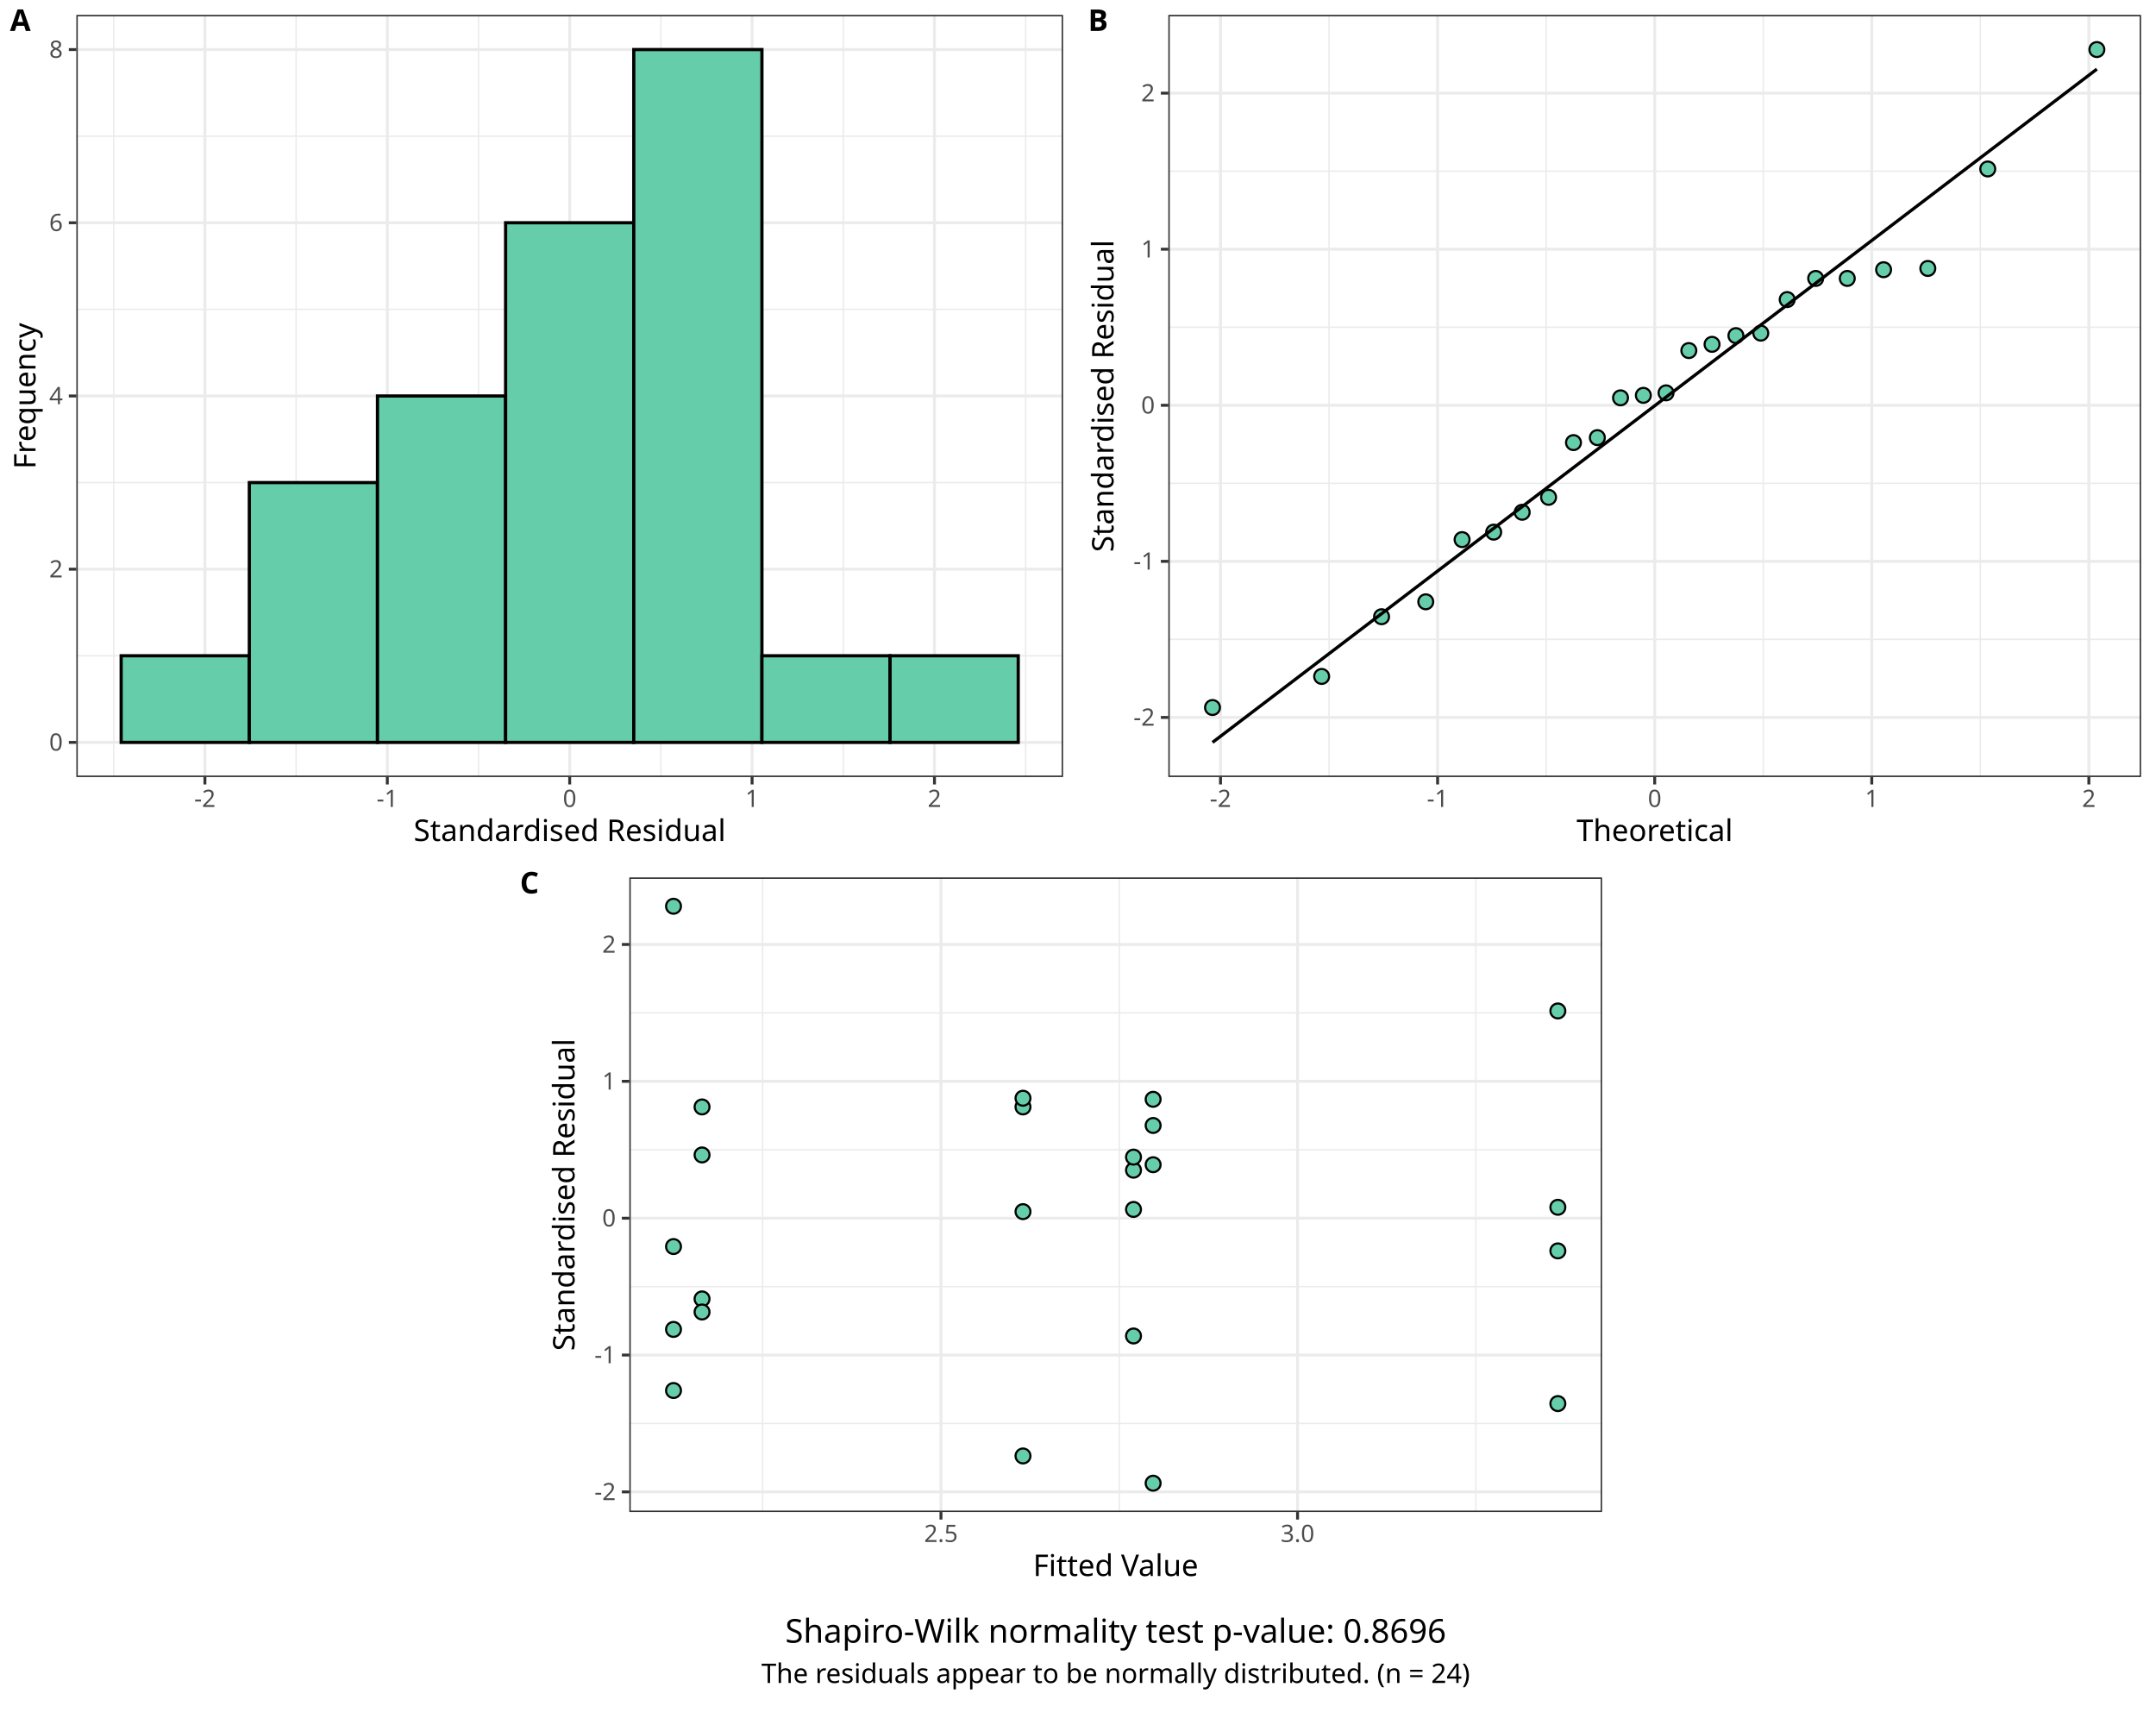
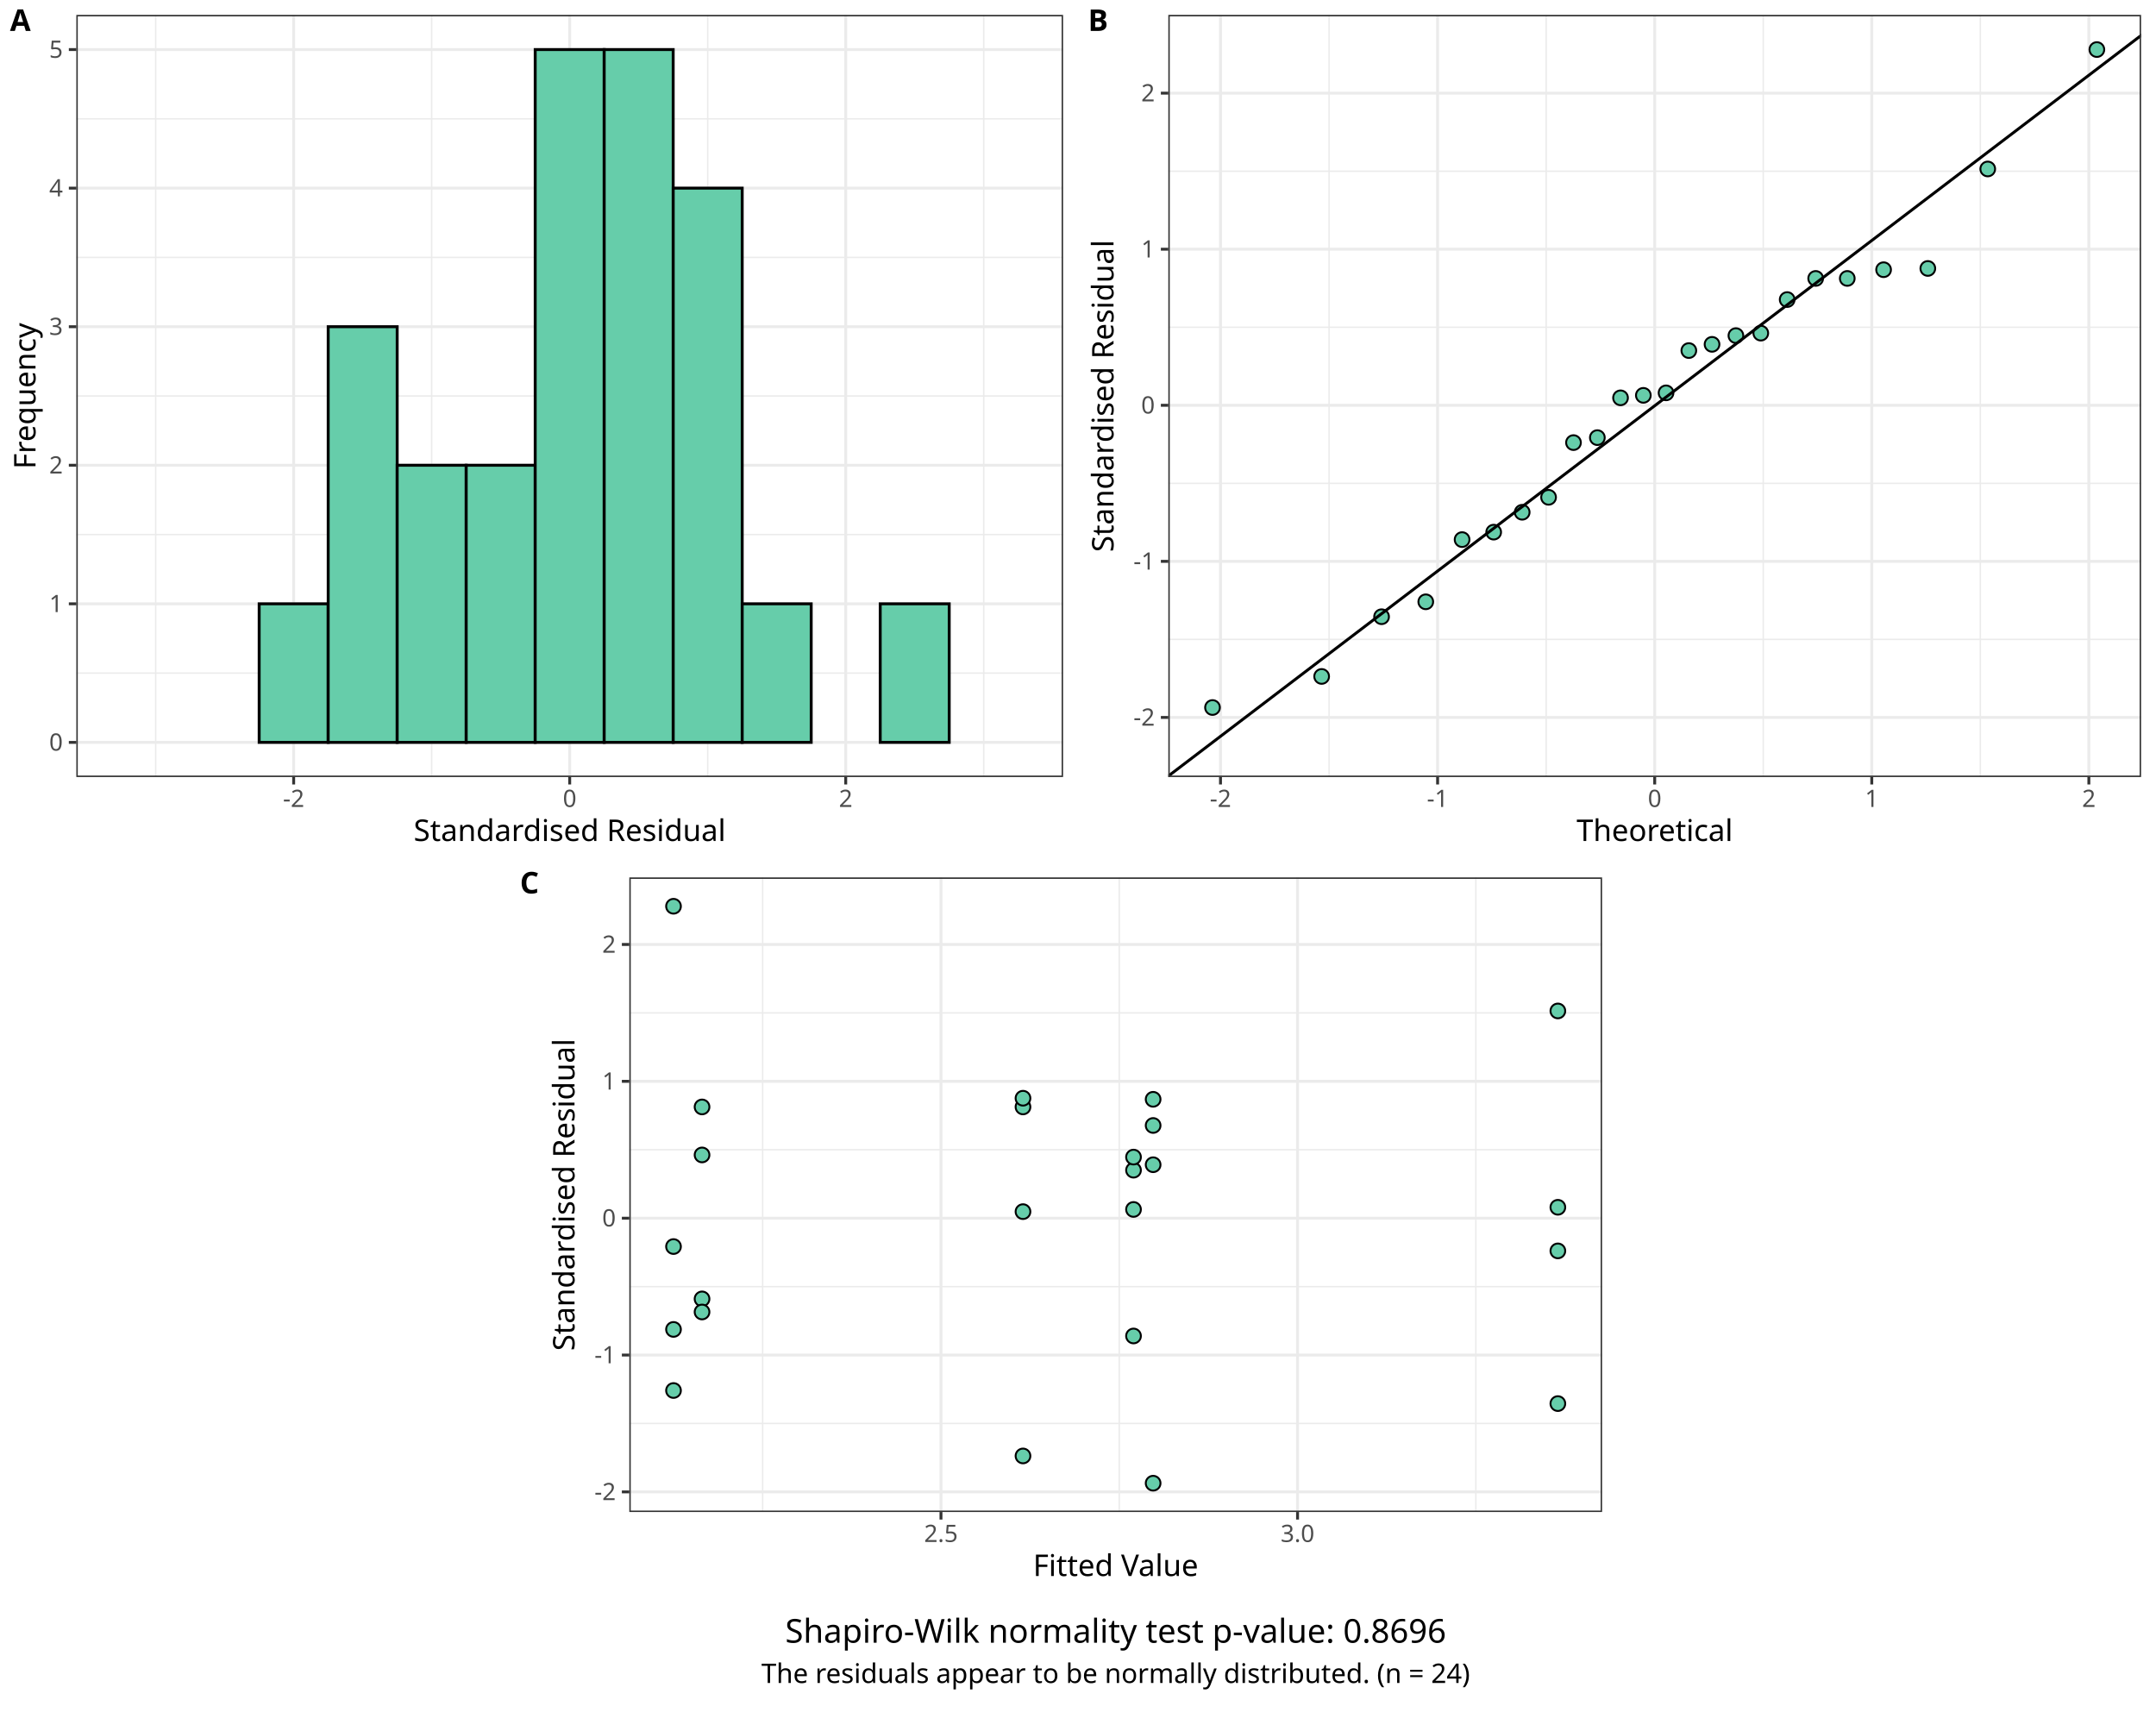
<svg xmlns="http://www.w3.org/2000/svg" class="svglite" data-engine-version="2.0" width="720.00pt" height="576.00pt" viewBox="0 0 720.00 576.00">
  <defs>
    <style type="text/css">
    .svglite line, .svglite polyline, .svglite polygon, .svglite path, .svglite rect, .svglite circle {
      fill: none;
      stroke: #000000;
      stroke-linecap: round;
      stroke-linejoin: round;
      stroke-miterlimit: 10.00;
    }
  </style>
  </defs>
  <rect width="100%" height="100%" style="stroke: none; fill: #FFFFFF;" />
  <defs>
    <clipPath id="cpMC4wMHw3MjAuMDB8MC4wMHw1NzYuMDA=">
      <rect x="0.00" y="0.00" width="720.00" height="576.00" />
    </clipPath>
  </defs>
  <g clip-path="url(#cpMC4wMHw3MjAuMDB8MC4wMHw1NzYuMDA=)">
</g>
  <defs>
    <clipPath id="cpMC4wMHw3MjAuMDB8MC4wMHwyODguMDA=">
      <rect x="0.00" y="0.00" width="720.00" height="288.00" />
    </clipPath>
  </defs>
  <g clip-path="url(#cpMC4wMHw3MjAuMDB8MC4wMHwyODguMDA=)">
</g>
  <g clip-path="url(#cpMC4wMHw3MjAuMDB8MC4wMHw1NzYuMDA=)">
</g>
  <defs>
    <clipPath id="cpMC4wMHwzNjAuMDB8MC4wMHwyODguMDA=">
      <rect x="0.00" y="0.00" width="360.00" height="288.00" />
    </clipPath>
  </defs>
  <g clip-path="url(#cpMC4wMHwzNjAuMDB8MC4wMHwyODguMDA=)">
    <rect x="-0" y="0.00" width="360.00" height="288.00" style="stroke-width: 0.97; stroke: #FFFFFF; fill: #FFFFFF;" />
  </g>
  <g clip-path="url(#cpMC4wMHw3MjAuMDB8MC4wMHw1NzYuMDA=)">
</g>
  <defs>
    <clipPath id="cpMjUuNDl8MzU1LjAyfDQuOTh8MjU5LjQ2">
      <rect x="25.49" y="4.98" width="329.53" height="254.48" />
    </clipPath>
  </defs>
  <g clip-path="url(#cpMjUuNDl8MzU1LjAyfDQuOTh8MjU5LjQ2)">
    <rect x="25.49" y="4.98" width="329.53" height="254.48" style="stroke-width: 0.97; stroke: none; fill: #FFFFFF;" />
-     <polyline points="25.49,218.97 355.02,218.97 " style="stroke-width: 0.48; stroke: #EBEBEB; stroke-linecap: butt;" />
-     <polyline points="25.49,161.14 355.02,161.14 " style="stroke-width: 0.48; stroke: #EBEBEB; stroke-linecap: butt;" />
-     <polyline points="25.49,103.30 355.02,103.30 " style="stroke-width: 0.48; stroke: #EBEBEB; stroke-linecap: butt;" />
-     <polyline points="25.49,45.47 355.02,45.47 " style="stroke-width: 0.48; stroke: #EBEBEB; stroke-linecap: butt;" />
-     <polyline points="37.98,259.46 37.98,4.98 " style="stroke-width: 0.48; stroke: #EBEBEB; stroke-linecap: butt;" />
-     <polyline points="98.89,259.46 98.89,4.98 " style="stroke-width: 0.48; stroke: #EBEBEB; stroke-linecap: butt;" />
-     <polyline points="159.80,259.46 159.80,4.98 " style="stroke-width: 0.48; stroke: #EBEBEB; stroke-linecap: butt;" />
-     <polyline points="220.71,259.46 220.71,4.98 " style="stroke-width: 0.48; stroke: #EBEBEB; stroke-linecap: butt;" />
-     <polyline points="281.62,259.46 281.62,4.98 " style="stroke-width: 0.48; stroke: #EBEBEB; stroke-linecap: butt;" />
-     <polyline points="342.53,259.46 342.53,4.98 " style="stroke-width: 0.48; stroke: #EBEBEB; stroke-linecap: butt;" />
+     <polyline points="25.49,224.76 355.02,224.76 " style="stroke-width: 0.48; stroke: #EBEBEB; stroke-linecap: butt;" />
+     <polyline points="25.49,178.49 355.02,178.49 " style="stroke-width: 0.48; stroke: #EBEBEB; stroke-linecap: butt;" />
+     <polyline points="25.49,132.22 355.02,132.22 " style="stroke-width: 0.48; stroke: #EBEBEB; stroke-linecap: butt;" />
+     <polyline points="25.49,85.95 355.02,85.95 " style="stroke-width: 0.48; stroke: #EBEBEB; stroke-linecap: butt;" />
+     <polyline points="25.49,39.68 355.02,39.68 " style="stroke-width: 0.48; stroke: #EBEBEB; stroke-linecap: butt;" />
+     <polyline points="51.99,259.46 51.99,4.98 " style="stroke-width: 0.48; stroke: #EBEBEB; stroke-linecap: butt;" />
+     <polyline points="144.16,259.46 144.16,4.98 " style="stroke-width: 0.48; stroke: #EBEBEB; stroke-linecap: butt;" />
+     <polyline points="236.34,259.46 236.34,4.98 " style="stroke-width: 0.48; stroke: #EBEBEB; stroke-linecap: butt;" />
+     <polyline points="328.52,259.46 328.52,4.98 " style="stroke-width: 0.48; stroke: #EBEBEB; stroke-linecap: butt;" />
    <polyline points="25.49,247.89 355.02,247.89 " style="stroke-width: 0.97; stroke: #EBEBEB; stroke-linecap: butt;" />
-     <polyline points="25.49,190.06 355.02,190.06 " style="stroke-width: 0.97; stroke: #EBEBEB; stroke-linecap: butt;" />
-     <polyline points="25.49,132.22 355.02,132.22 " style="stroke-width: 0.97; stroke: #EBEBEB; stroke-linecap: butt;" />
-     <polyline points="25.49,74.38 355.02,74.38 " style="stroke-width: 0.97; stroke: #EBEBEB; stroke-linecap: butt;" />
+     <polyline points="25.49,201.62 355.02,201.62 " style="stroke-width: 0.97; stroke: #EBEBEB; stroke-linecap: butt;" />
+     <polyline points="25.49,155.35 355.02,155.35 " style="stroke-width: 0.97; stroke: #EBEBEB; stroke-linecap: butt;" />
+     <polyline points="25.49,109.09 355.02,109.09 " style="stroke-width: 0.97; stroke: #EBEBEB; stroke-linecap: butt;" />
+     <polyline points="25.49,62.82 355.02,62.82 " style="stroke-width: 0.97; stroke: #EBEBEB; stroke-linecap: butt;" />
    <polyline points="25.49,16.55 355.02,16.55 " style="stroke-width: 0.97; stroke: #EBEBEB; stroke-linecap: butt;" />
-     <polyline points="68.43,259.46 68.43,4.98 " style="stroke-width: 0.97; stroke: #EBEBEB; stroke-linecap: butt;" />
-     <polyline points="129.34,259.46 129.34,4.98 " style="stroke-width: 0.97; stroke: #EBEBEB; stroke-linecap: butt;" />
+     <polyline points="98.07,259.46 98.07,4.98 " style="stroke-width: 0.97; stroke: #EBEBEB; stroke-linecap: butt;" />
    <polyline points="190.25,259.46 190.25,4.98 " style="stroke-width: 0.97; stroke: #EBEBEB; stroke-linecap: butt;" />
-     <polyline points="251.16,259.46 251.16,4.98 " style="stroke-width: 0.97; stroke: #EBEBEB; stroke-linecap: butt;" />
-     <polyline points="312.07,259.46 312.07,4.98 " style="stroke-width: 0.97; stroke: #EBEBEB; stroke-linecap: butt;" />
-     <rect x="40.46" y="218.97" width="42.80" height="28.92" style="stroke-width: 1.07; stroke-linecap: butt; stroke-linejoin: miter; fill: #66CDAA;" />
-     <rect x="83.26" y="161.14" width="42.80" height="86.75" style="stroke-width: 1.07; stroke-linecap: butt; stroke-linejoin: miter; fill: #66CDAA;" />
-     <rect x="126.06" y="132.22" width="42.80" height="115.67" style="stroke-width: 1.07; stroke-linecap: butt; stroke-linejoin: miter; fill: #66CDAA;" />
-     <rect x="168.85" y="74.38" width="42.80" height="173.51" style="stroke-width: 1.07; stroke-linecap: butt; stroke-linejoin: miter; fill: #66CDAA;" />
-     <rect x="211.65" y="16.55" width="42.80" height="231.34" style="stroke-width: 1.07; stroke-linecap: butt; stroke-linejoin: miter; fill: #66CDAA;" />
-     <rect x="254.45" y="218.97" width="42.80" height="28.92" style="stroke-width: 1.07; stroke-linecap: butt; stroke-linejoin: miter; fill: #66CDAA;" />
-     <rect x="297.24" y="218.97" width="42.80" height="28.92" style="stroke-width: 1.07; stroke-linecap: butt; stroke-linejoin: miter; fill: #66CDAA;" />
+     <polyline points="282.43,259.46 282.43,4.98 " style="stroke-width: 0.97; stroke: #EBEBEB; stroke-linecap: butt;" />
+     <rect x="40.46" y="247.89" width="23.04" height="0.00" style="stroke-width: 0.97; stroke-linecap: butt; stroke-linejoin: miter; fill: #66CDAA;" />
+     <rect x="63.51" y="247.89" width="23.04" height="0.00" style="stroke-width: 0.97; stroke-linecap: butt; stroke-linejoin: miter; fill: #66CDAA;" />
+     <rect x="86.55" y="201.62" width="23.04" height="46.27" style="stroke-width: 0.97; stroke-linecap: butt; stroke-linejoin: miter; fill: #66CDAA;" />
+     <rect x="109.60" y="109.09" width="23.04" height="138.81" style="stroke-width: 0.97; stroke-linecap: butt; stroke-linejoin: miter; fill: #66CDAA;" />
+     <rect x="132.64" y="155.35" width="23.04" height="92.54" style="stroke-width: 0.97; stroke-linecap: butt; stroke-linejoin: miter; fill: #66CDAA;" />
+     <rect x="155.69" y="155.35" width="23.04" height="92.54" style="stroke-width: 0.97; stroke-linecap: butt; stroke-linejoin: miter; fill: #66CDAA;" />
+     <rect x="178.73" y="16.55" width="23.04" height="231.34" style="stroke-width: 0.97; stroke-linecap: butt; stroke-linejoin: miter; fill: #66CDAA;" />
+     <rect x="201.77" y="16.55" width="23.04" height="231.34" style="stroke-width: 0.97; stroke-linecap: butt; stroke-linejoin: miter; fill: #66CDAA;" />
+     <rect x="224.82" y="62.82" width="23.04" height="185.07" style="stroke-width: 0.97; stroke-linecap: butt; stroke-linejoin: miter; fill: #66CDAA;" />
+     <rect x="247.86" y="201.62" width="23.04" height="46.27" style="stroke-width: 0.97; stroke-linecap: butt; stroke-linejoin: miter; fill: #66CDAA;" />
+     <rect x="270.91" y="247.89" width="23.04" height="0.00" style="stroke-width: 0.97; stroke-linecap: butt; stroke-linejoin: miter; fill: #66CDAA;" />
+     <rect x="293.95" y="201.62" width="23.04" height="46.27" style="stroke-width: 0.97; stroke-linecap: butt; stroke-linejoin: miter; fill: #66CDAA;" />
+     <rect x="317.00" y="247.89" width="23.04" height="0.00" style="stroke-width: 0.97; stroke-linecap: butt; stroke-linejoin: miter; fill: #66CDAA;" />
    <rect x="25.49" y="4.98" width="329.53" height="254.48" style="stroke-width: 0.97; stroke: #333333;" />
  </g>
  <g clip-path="url(#cpMC4wMHw3MjAuMDB8MC4wMHw1NzYuMDA=)">
    <text x="21.00" y="250.64" text-anchor="end" style="font-size: 8.00px; fill: #4D4D4D; font-family: sans;" textLength="4.45px" lengthAdjust="spacingAndGlyphs">0</text>
-     <text x="21.00" y="192.81" text-anchor="end" style="font-size: 8.00px; fill: #4D4D4D; font-family: sans;" textLength="4.45px" lengthAdjust="spacingAndGlyphs">2</text>
-     <text x="21.00" y="134.97" text-anchor="end" style="font-size: 8.00px; fill: #4D4D4D; font-family: sans;" textLength="4.45px" lengthAdjust="spacingAndGlyphs">4</text>
-     <text x="21.00" y="77.14" text-anchor="end" style="font-size: 8.00px; fill: #4D4D4D; font-family: sans;" textLength="4.45px" lengthAdjust="spacingAndGlyphs">6</text>
-     <text x="21.00" y="19.30" text-anchor="end" style="font-size: 8.00px; fill: #4D4D4D; font-family: sans;" textLength="4.45px" lengthAdjust="spacingAndGlyphs">8</text>
+     <text x="21.00" y="204.38" text-anchor="end" style="font-size: 8.00px; fill: #4D4D4D; font-family: sans;" textLength="4.45px" lengthAdjust="spacingAndGlyphs">1</text>
+     <text x="21.00" y="158.11" text-anchor="end" style="font-size: 8.00px; fill: #4D4D4D; font-family: sans;" textLength="4.45px" lengthAdjust="spacingAndGlyphs">2</text>
+     <text x="21.00" y="111.84" text-anchor="end" style="font-size: 8.00px; fill: #4D4D4D; font-family: sans;" textLength="4.45px" lengthAdjust="spacingAndGlyphs">3</text>
+     <text x="21.00" y="65.57" text-anchor="end" style="font-size: 8.00px; fill: #4D4D4D; font-family: sans;" textLength="4.45px" lengthAdjust="spacingAndGlyphs">4</text>
+     <text x="21.00" y="19.30" text-anchor="end" style="font-size: 8.00px; fill: #4D4D4D; font-family: sans;" textLength="4.45px" lengthAdjust="spacingAndGlyphs">5</text>
    <polyline points="22.99,247.89 25.49,247.89 " style="stroke-width: 0.97; stroke: #333333; stroke-linecap: butt;" />
-     <polyline points="22.99,190.06 25.49,190.06 " style="stroke-width: 0.97; stroke: #333333; stroke-linecap: butt;" />
-     <polyline points="22.99,132.22 25.49,132.22 " style="stroke-width: 0.97; stroke: #333333; stroke-linecap: butt;" />
-     <polyline points="22.99,74.38 25.49,74.38 " style="stroke-width: 0.97; stroke: #333333; stroke-linecap: butt;" />
+     <polyline points="22.99,201.62 25.49,201.62 " style="stroke-width: 0.97; stroke: #333333; stroke-linecap: butt;" />
+     <polyline points="22.99,155.35 25.49,155.35 " style="stroke-width: 0.97; stroke: #333333; stroke-linecap: butt;" />
+     <polyline points="22.99,109.09 25.49,109.09 " style="stroke-width: 0.97; stroke: #333333; stroke-linecap: butt;" />
+     <polyline points="22.99,62.82 25.49,62.82 " style="stroke-width: 0.97; stroke: #333333; stroke-linecap: butt;" />
    <polyline points="22.99,16.55 25.49,16.55 " style="stroke-width: 0.97; stroke: #333333; stroke-linecap: butt;" />
-     <polyline points="68.43,261.95 68.43,259.46 " style="stroke-width: 0.97; stroke: #333333; stroke-linecap: butt;" />
-     <polyline points="129.34,261.95 129.34,259.46 " style="stroke-width: 0.97; stroke: #333333; stroke-linecap: butt;" />
+     <polyline points="98.07,261.95 98.07,259.46 " style="stroke-width: 0.97; stroke: #333333; stroke-linecap: butt;" />
    <polyline points="190.25,261.95 190.25,259.46 " style="stroke-width: 0.97; stroke: #333333; stroke-linecap: butt;" />
-     <polyline points="251.16,261.95 251.16,259.46 " style="stroke-width: 0.97; stroke: #333333; stroke-linecap: butt;" />
-     <polyline points="312.07,261.95 312.07,259.46 " style="stroke-width: 0.97; stroke: #333333; stroke-linecap: butt;" />
-     <text x="68.43" y="269.45" text-anchor="middle" style="font-size: 8.00px; fill: #4D4D4D; font-family: sans;" textLength="7.11px" lengthAdjust="spacingAndGlyphs">-2</text>
-     <text x="129.34" y="269.45" text-anchor="middle" style="font-size: 8.00px; fill: #4D4D4D; font-family: sans;" textLength="7.11px" lengthAdjust="spacingAndGlyphs">-1</text>
+     <polyline points="282.43,261.95 282.43,259.46 " style="stroke-width: 0.97; stroke: #333333; stroke-linecap: butt;" />
+     <text x="98.07" y="269.45" text-anchor="middle" style="font-size: 8.00px; fill: #4D4D4D; font-family: sans;" textLength="7.11px" lengthAdjust="spacingAndGlyphs">-2</text>
    <text x="190.25" y="269.45" text-anchor="middle" style="font-size: 8.00px; fill: #4D4D4D; font-family: sans;" textLength="4.45px" lengthAdjust="spacingAndGlyphs">0</text>
-     <text x="251.16" y="269.45" text-anchor="middle" style="font-size: 8.00px; fill: #4D4D4D; font-family: sans;" textLength="4.45px" lengthAdjust="spacingAndGlyphs">1</text>
-     <text x="312.07" y="269.45" text-anchor="middle" style="font-size: 8.00px; fill: #4D4D4D; font-family: sans;" textLength="4.45px" lengthAdjust="spacingAndGlyphs">2</text>
+     <text x="282.43" y="269.45" text-anchor="middle" style="font-size: 8.00px; fill: #4D4D4D; font-family: sans;" textLength="4.45px" lengthAdjust="spacingAndGlyphs">2</text>
    <text x="190.25" y="280.82" text-anchor="middle" style="font-size: 10.00px; font-family: sans;" textLength="100.63px" lengthAdjust="spacingAndGlyphs">Standardised Residual</text>
    <text transform="translate(11.86,132.22) rotate(-90)" text-anchor="middle" style="font-size: 10.00px; font-family: sans;" textLength="47.26px" lengthAdjust="spacingAndGlyphs">Frequency</text>
    <text x="3.34" y="10.32" style="font-size: 10.00px; font-weight: bold; font-family: sans;" textLength="6.67px" lengthAdjust="spacingAndGlyphs">A</text>
  </g>
  <defs>
    <clipPath id="cpMzYwLjAwfDcyMC4wMHwwLjAwfDI4OC4wMA==">
      <rect x="360.00" y="0.00" width="360.00" height="288.00" />
    </clipPath>
  </defs>
  <g clip-path="url(#cpMzYwLjAwfDcyMC4wMHwwLjAwfDI4OC4wMA==)">
    <rect x="360.00" y="0.00" width="360.00" height="288.00" style="stroke-width: 0.97; stroke: #FFFFFF; fill: #FFFFFF;" />
  </g>
  <g clip-path="url(#cpMC4wMHw3MjAuMDB8MC4wMHw1NzYuMDA=)">
</g>
  <defs>
    <clipPath id="cpMzkwLjE2fDcxNS4wMnw0Ljk4fDI1OS40Ng==">
      <rect x="390.16" y="4.98" width="324.86" height="254.48" />
    </clipPath>
  </defs>
  <g clip-path="url(#cpMzkwLjE2fDcxNS4wMnw0Ljk4fDI1OS40Ng==)">
    <rect x="390.16" y="4.98" width="324.86" height="254.48" style="stroke-width: 0.97; stroke: none; fill: #FFFFFF;" />
    <polyline points="390.16,213.50 715.02,213.50 " style="stroke-width: 0.48; stroke: #EBEBEB; stroke-linecap: butt;" />
    <polyline points="390.16,161.39 715.02,161.39 " style="stroke-width: 0.48; stroke: #EBEBEB; stroke-linecap: butt;" />
    <polyline points="390.16,109.27 715.02,109.27 " style="stroke-width: 0.48; stroke: #EBEBEB; stroke-linecap: butt;" />
    <polyline points="390.16,57.16 715.02,57.16 " style="stroke-width: 0.48; stroke: #EBEBEB; stroke-linecap: butt;" />
    <polyline points="390.16,5.04 715.02,5.04 " style="stroke-width: 0.48; stroke: #EBEBEB; stroke-linecap: butt;" />
    <polyline points="443.84,259.46 443.84,4.98 " style="stroke-width: 0.48; stroke: #EBEBEB; stroke-linecap: butt;" />
    <polyline points="516.34,259.46 516.34,4.98 " style="stroke-width: 0.48; stroke: #EBEBEB; stroke-linecap: butt;" />
    <polyline points="588.84,259.46 588.84,4.98 " style="stroke-width: 0.48; stroke: #EBEBEB; stroke-linecap: butt;" />
    <polyline points="661.33,259.46 661.33,4.98 " style="stroke-width: 0.48; stroke: #EBEBEB; stroke-linecap: butt;" />
    <polyline points="390.16,239.56 715.02,239.56 " style="stroke-width: 0.97; stroke: #EBEBEB; stroke-linecap: butt;" />
    <polyline points="390.16,187.44 715.02,187.44 " style="stroke-width: 0.97; stroke: #EBEBEB; stroke-linecap: butt;" />
    <polyline points="390.16,135.33 715.02,135.33 " style="stroke-width: 0.97; stroke: #EBEBEB; stroke-linecap: butt;" />
    <polyline points="390.16,83.21 715.02,83.21 " style="stroke-width: 0.97; stroke: #EBEBEB; stroke-linecap: butt;" />
    <polyline points="390.16,31.10 715.02,31.10 " style="stroke-width: 0.97; stroke: #EBEBEB; stroke-linecap: butt;" />
    <polyline points="407.59,259.46 407.59,4.98 " style="stroke-width: 0.97; stroke: #EBEBEB; stroke-linecap: butt;" />
    <polyline points="480.09,259.46 480.09,4.98 " style="stroke-width: 0.97; stroke: #EBEBEB; stroke-linecap: butt;" />
    <polyline points="552.59,259.46 552.59,4.98 " style="stroke-width: 0.97; stroke: #EBEBEB; stroke-linecap: butt;" />
    <polyline points="625.08,259.46 625.08,4.98 " style="stroke-width: 0.97; stroke: #EBEBEB; stroke-linecap: butt;" />
    <polyline points="697.58,259.46 697.58,4.98 " style="stroke-width: 0.97; stroke: #EBEBEB; stroke-linecap: butt;" />
-     <circle cx="404.92" cy="236.25" r="2.49" style="stroke-width: 0.71; fill: #66CDAA;" />
-     <circle cx="441.37" cy="225.87" r="2.49" style="stroke-width: 0.71; fill: #66CDAA;" />
-     <circle cx="461.38" cy="205.93" r="2.49" style="stroke-width: 0.71; fill: #66CDAA;" />
-     <circle cx="476.14" cy="200.95" r="2.49" style="stroke-width: 0.71; fill: #66CDAA;" />
-     <circle cx="488.27" cy="180.18" r="2.49" style="stroke-width: 0.71; fill: #66CDAA;" />
-     <circle cx="498.82" cy="177.69" r="2.49" style="stroke-width: 0.71; fill: #66CDAA;" />
-     <circle cx="508.34" cy="171.05" r="2.49" style="stroke-width: 0.71; fill: #66CDAA;" />
-     <circle cx="517.15" cy="166.06" r="2.49" style="stroke-width: 0.71; fill: #66CDAA;" />
-     <circle cx="525.47" cy="147.79" r="2.49" style="stroke-width: 0.71; fill: #66CDAA;" />
-     <circle cx="533.44" cy="146.13" r="2.49" style="stroke-width: 0.71; fill: #66CDAA;" />
-     <circle cx="541.18" cy="132.84" r="2.49" style="stroke-width: 0.71; fill: #66CDAA;" />
-     <circle cx="548.80" cy="132.01" r="2.49" style="stroke-width: 0.71; fill: #66CDAA;" />
-     <circle cx="556.38" cy="131.18" r="2.49" style="stroke-width: 0.71; fill: #66CDAA;" />
-     <circle cx="563.99" cy="117.06" r="2.49" style="stroke-width: 0.71; fill: #66CDAA;" />
-     <circle cx="571.74" cy="114.98" r="2.49" style="stroke-width: 0.71; fill: #66CDAA;" />
-     <circle cx="579.71" cy="112.07" r="2.49" style="stroke-width: 0.71; fill: #66CDAA;" />
-     <circle cx="588.02" cy="111.24" r="2.49" style="stroke-width: 0.71; fill: #66CDAA;" />
-     <circle cx="596.83" cy="100.03" r="2.49" style="stroke-width: 0.71; fill: #66CDAA;" />
-     <circle cx="606.35" cy="92.97" r="2.49" style="stroke-width: 0.71; fill: #66CDAA;" />
-     <circle cx="616.90" cy="92.97" r="2.49" style="stroke-width: 0.71; fill: #66CDAA;" />
-     <circle cx="629.03" cy="90.06" r="2.49" style="stroke-width: 0.71; fill: #66CDAA;" />
-     <circle cx="643.80" cy="89.64" r="2.49" style="stroke-width: 0.71; fill: #66CDAA;" />
-     <circle cx="663.81" cy="56.42" r="2.49" style="stroke-width: 0.71; fill: #66CDAA;" />
-     <circle cx="700.25" cy="16.55" r="2.49" style="stroke-width: 0.71; fill: #66CDAA;" />
-     <polyline points="404.92,247.89 700.25,23.08 " style="stroke-width: 1.07; stroke-linecap: butt;" />
+     <circle cx="404.92" cy="236.25" r="2.46" style="stroke-width: 0.64; fill: #66CDAA;" />
+     <circle cx="441.37" cy="225.87" r="2.46" style="stroke-width: 0.64; fill: #66CDAA;" />
+     <circle cx="461.38" cy="205.93" r="2.46" style="stroke-width: 0.64; fill: #66CDAA;" />
+     <circle cx="476.14" cy="200.95" r="2.46" style="stroke-width: 0.64; fill: #66CDAA;" />
+     <circle cx="488.27" cy="180.18" r="2.46" style="stroke-width: 0.64; fill: #66CDAA;" />
+     <circle cx="498.82" cy="177.69" r="2.46" style="stroke-width: 0.64; fill: #66CDAA;" />
+     <circle cx="508.34" cy="171.05" r="2.46" style="stroke-width: 0.64; fill: #66CDAA;" />
+     <circle cx="517.15" cy="166.06" r="2.46" style="stroke-width: 0.64; fill: #66CDAA;" />
+     <circle cx="525.47" cy="147.79" r="2.46" style="stroke-width: 0.64; fill: #66CDAA;" />
+     <circle cx="533.44" cy="146.13" r="2.46" style="stroke-width: 0.64; fill: #66CDAA;" />
+     <circle cx="541.18" cy="132.84" r="2.46" style="stroke-width: 0.64; fill: #66CDAA;" />
+     <circle cx="548.80" cy="132.01" r="2.46" style="stroke-width: 0.64; fill: #66CDAA;" />
+     <circle cx="556.38" cy="131.18" r="2.46" style="stroke-width: 0.64; fill: #66CDAA;" />
+     <circle cx="563.99" cy="117.06" r="2.46" style="stroke-width: 0.64; fill: #66CDAA;" />
+     <circle cx="571.74" cy="114.98" r="2.46" style="stroke-width: 0.64; fill: #66CDAA;" />
+     <circle cx="579.71" cy="112.07" r="2.46" style="stroke-width: 0.64; fill: #66CDAA;" />
+     <circle cx="588.02" cy="111.24" r="2.46" style="stroke-width: 0.64; fill: #66CDAA;" />
+     <circle cx="596.83" cy="100.03" r="2.46" style="stroke-width: 0.64; fill: #66CDAA;" />
+     <circle cx="606.35" cy="92.97" r="2.46" style="stroke-width: 0.64; fill: #66CDAA;" />
+     <circle cx="616.90" cy="92.97" r="2.46" style="stroke-width: 0.64; fill: #66CDAA;" />
+     <circle cx="629.03" cy="90.06" r="2.46" style="stroke-width: 0.64; fill: #66CDAA;" />
+     <circle cx="643.80" cy="89.64" r="2.46" style="stroke-width: 0.64; fill: #66CDAA;" />
+     <circle cx="663.81" cy="56.42" r="2.46" style="stroke-width: 0.64; fill: #66CDAA;" />
+     <circle cx="700.25" cy="16.55" r="2.46" style="stroke-width: 0.64; fill: #66CDAA;" />
+     <line x1="65.30" y1="506.43" x2="1039.88" y2="-235.46" style="stroke-width: 0.97; stroke-linecap: butt;" />
    <rect x="390.16" y="4.98" width="324.86" height="254.48" style="stroke-width: 0.97; stroke: #333333;" />
  </g>
  <g clip-path="url(#cpMC4wMHw3MjAuMDB8MC4wMHw1NzYuMDA=)">
    <text x="385.67" y="242.31" text-anchor="end" style="font-size: 8.00px; fill: #4D4D4D; font-family: sans;" textLength="7.11px" lengthAdjust="spacingAndGlyphs">-2</text>
    <text x="385.67" y="190.20" text-anchor="end" style="font-size: 8.00px; fill: #4D4D4D; font-family: sans;" textLength="7.11px" lengthAdjust="spacingAndGlyphs">-1</text>
    <text x="385.67" y="138.08" text-anchor="end" style="font-size: 8.00px; fill: #4D4D4D; font-family: sans;" textLength="4.45px" lengthAdjust="spacingAndGlyphs">0</text>
    <text x="385.67" y="85.97" text-anchor="end" style="font-size: 8.00px; fill: #4D4D4D; font-family: sans;" textLength="4.45px" lengthAdjust="spacingAndGlyphs">1</text>
    <text x="385.67" y="33.85" text-anchor="end" style="font-size: 8.00px; fill: #4D4D4D; font-family: sans;" textLength="4.45px" lengthAdjust="spacingAndGlyphs">2</text>
    <polyline points="387.67,239.56 390.16,239.56 " style="stroke-width: 0.97; stroke: #333333; stroke-linecap: butt;" />
    <polyline points="387.67,187.44 390.16,187.44 " style="stroke-width: 0.97; stroke: #333333; stroke-linecap: butt;" />
    <polyline points="387.67,135.33 390.16,135.33 " style="stroke-width: 0.97; stroke: #333333; stroke-linecap: butt;" />
    <polyline points="387.67,83.21 390.16,83.21 " style="stroke-width: 0.97; stroke: #333333; stroke-linecap: butt;" />
    <polyline points="387.67,31.10 390.16,31.10 " style="stroke-width: 0.97; stroke: #333333; stroke-linecap: butt;" />
    <polyline points="407.59,261.95 407.59,259.46 " style="stroke-width: 0.97; stroke: #333333; stroke-linecap: butt;" />
    <polyline points="480.09,261.95 480.09,259.46 " style="stroke-width: 0.97; stroke: #333333; stroke-linecap: butt;" />
    <polyline points="552.59,261.95 552.59,259.46 " style="stroke-width: 0.97; stroke: #333333; stroke-linecap: butt;" />
    <polyline points="625.08,261.95 625.08,259.46 " style="stroke-width: 0.97; stroke: #333333; stroke-linecap: butt;" />
    <polyline points="697.58,261.95 697.58,259.46 " style="stroke-width: 0.97; stroke: #333333; stroke-linecap: butt;" />
    <text x="407.59" y="269.45" text-anchor="middle" style="font-size: 8.00px; fill: #4D4D4D; font-family: sans;" textLength="7.11px" lengthAdjust="spacingAndGlyphs">-2</text>
    <text x="480.09" y="269.45" text-anchor="middle" style="font-size: 8.00px; fill: #4D4D4D; font-family: sans;" textLength="7.11px" lengthAdjust="spacingAndGlyphs">-1</text>
    <text x="552.59" y="269.45" text-anchor="middle" style="font-size: 8.00px; fill: #4D4D4D; font-family: sans;" textLength="4.45px" lengthAdjust="spacingAndGlyphs">0</text>
    <text x="625.08" y="269.45" text-anchor="middle" style="font-size: 8.00px; fill: #4D4D4D; font-family: sans;" textLength="4.45px" lengthAdjust="spacingAndGlyphs">1</text>
    <text x="697.58" y="269.45" text-anchor="middle" style="font-size: 8.00px; fill: #4D4D4D; font-family: sans;" textLength="4.45px" lengthAdjust="spacingAndGlyphs">2</text>
    <text x="552.59" y="280.82" text-anchor="middle" style="font-size: 10.00px; font-family: sans;" textLength="49.47px" lengthAdjust="spacingAndGlyphs">Theoretical</text>
    <text transform="translate(371.86,132.22) rotate(-90)" text-anchor="middle" style="font-size: 10.00px; font-family: sans;" textLength="100.63px" lengthAdjust="spacingAndGlyphs">Standardised Residual</text>
    <text x="363.34" y="10.32" style="font-size: 10.00px; font-weight: bold; font-family: sans;" textLength="6.67px" lengthAdjust="spacingAndGlyphs">B</text>
  </g>
  <defs>
    <clipPath id="cpMC4wMHw3MjAuMDB8Mjg4LjAwfDU3Ni4wMA==">
      <rect x="0.00" y="288.00" width="720.00" height="288.00" />
    </clipPath>
  </defs>
  <g clip-path="url(#cpMC4wMHw3MjAuMDB8Mjg4LjAwfDU3Ni4wMA==)">
</g>
  <g clip-path="url(#cpMC4wMHw3MjAuMDB8MC4wMHw1NzYuMDA=)">
</g>
  <defs>
    <clipPath id="cpMTgwLjAwfDU0MC4wMHwyODguMDB8NTc2LjAw">
      <rect x="180.00" y="288.00" width="360.00" height="288.00" />
    </clipPath>
  </defs>
  <g clip-path="url(#cpMTgwLjAwfDU0MC4wMHwyODguMDB8NTc2LjAw)">
    <rect x="180.00" y="288.00" width="360.00" height="288.00" style="stroke-width: 0.97; stroke: #FFFFFF; fill: #FFFFFF;" />
  </g>
  <g clip-path="url(#cpMC4wMHw3MjAuMDB8MC4wMHw1NzYuMDA=)">
</g>
  <defs>
    <clipPath id="cpMjEwLjE2fDUzNS4wMnwyOTIuOTh8NTA0Ljg5">
      <rect x="210.16" y="292.98" width="324.86" height="211.91" />
    </clipPath>
  </defs>
  <g clip-path="url(#cpMjEwLjE2fDUzNS4wMnwyOTIuOTh8NTA0Ljg5)">
    <rect x="210.16" y="292.98" width="324.86" height="211.91" style="stroke-width: 0.97; stroke: none; fill: #FFFFFF;" />
    <polyline points="210.16,475.31 535.02,475.31 " style="stroke-width: 0.48; stroke: #EBEBEB; stroke-linecap: butt;" />
    <polyline points="210.16,429.62 535.02,429.62 " style="stroke-width: 0.48; stroke: #EBEBEB; stroke-linecap: butt;" />
    <polyline points="210.16,383.92 535.02,383.92 " style="stroke-width: 0.48; stroke: #EBEBEB; stroke-linecap: butt;" />
    <polyline points="210.16,338.22 535.02,338.22 " style="stroke-width: 0.48; stroke: #EBEBEB; stroke-linecap: butt;" />
    <polyline points="254.69,504.89 254.69,292.98 " style="stroke-width: 0.48; stroke: #EBEBEB; stroke-linecap: butt;" />
    <polyline points="373.78,504.89 373.78,292.98 " style="stroke-width: 0.48; stroke: #EBEBEB; stroke-linecap: butt;" />
    <polyline points="492.86,504.89 492.86,292.98 " style="stroke-width: 0.48; stroke: #EBEBEB; stroke-linecap: butt;" />
    <polyline points="210.16,498.16 535.02,498.16 " style="stroke-width: 0.97; stroke: #EBEBEB; stroke-linecap: butt;" />
    <polyline points="210.16,452.47 535.02,452.47 " style="stroke-width: 0.97; stroke: #EBEBEB; stroke-linecap: butt;" />
    <polyline points="210.16,406.77 535.02,406.77 " style="stroke-width: 0.97; stroke: #EBEBEB; stroke-linecap: butt;" />
    <polyline points="210.16,361.07 535.02,361.07 " style="stroke-width: 0.97; stroke: #EBEBEB; stroke-linecap: butt;" />
    <polyline points="210.16,315.37 535.02,315.37 " style="stroke-width: 0.97; stroke: #EBEBEB; stroke-linecap: butt;" />
    <polyline points="314.24,504.89 314.24,292.98 " style="stroke-width: 0.97; stroke: #EBEBEB; stroke-linecap: butt;" />
    <polyline points="433.32,504.89 433.32,292.98 " style="stroke-width: 0.97; stroke: #EBEBEB; stroke-linecap: butt;" />
-     <circle cx="385.09" cy="388.92" r="2.49" style="stroke-width: 0.71; fill: #66CDAA;" />
-     <circle cx="341.63" cy="404.58" r="2.49" style="stroke-width: 0.71; fill: #66CDAA;" />
-     <circle cx="341.63" cy="369.62" r="2.49" style="stroke-width: 0.71; fill: #66CDAA;" />
-     <circle cx="385.09" cy="375.81" r="2.49" style="stroke-width: 0.71; fill: #66CDAA;" />
-     <circle cx="378.54" cy="403.85" r="2.49" style="stroke-width: 0.71; fill: #66CDAA;" />
-     <circle cx="234.45" cy="369.62" r="2.49" style="stroke-width: 0.71; fill: #66CDAA;" />
-     <circle cx="378.54" cy="446.10" r="2.49" style="stroke-width: 0.71; fill: #66CDAA;" />
-     <circle cx="224.92" cy="464.31" r="2.49" style="stroke-width: 0.71; fill: #66CDAA;" />
-     <circle cx="520.25" cy="403.13" r="2.49" style="stroke-width: 0.71; fill: #66CDAA;" />
-     <circle cx="378.54" cy="390.74" r="2.49" style="stroke-width: 0.71; fill: #66CDAA;" />
-     <circle cx="520.25" cy="417.69" r="2.49" style="stroke-width: 0.71; fill: #66CDAA;" />
-     <circle cx="341.63" cy="486.16" r="2.49" style="stroke-width: 0.71; fill: #66CDAA;" />
-     <circle cx="341.63" cy="366.71" r="2.49" style="stroke-width: 0.71; fill: #66CDAA;" />
-     <circle cx="378.54" cy="386.37" r="2.49" style="stroke-width: 0.71; fill: #66CDAA;" />
-     <circle cx="385.09" cy="495.26" r="2.49" style="stroke-width: 0.71; fill: #66CDAA;" />
-     <circle cx="385.09" cy="367.07" r="2.49" style="stroke-width: 0.71; fill: #66CDAA;" />
-     <circle cx="224.92" cy="443.91" r="2.49" style="stroke-width: 0.71; fill: #66CDAA;" />
-     <circle cx="234.45" cy="433.72" r="2.49" style="stroke-width: 0.71; fill: #66CDAA;" />
-     <circle cx="224.92" cy="302.61" r="2.49" style="stroke-width: 0.71; fill: #66CDAA;" />
-     <circle cx="234.45" cy="385.65" r="2.49" style="stroke-width: 0.71; fill: #66CDAA;" />
-     <circle cx="224.92" cy="416.24" r="2.49" style="stroke-width: 0.71; fill: #66CDAA;" />
-     <circle cx="520.25" cy="337.57" r="2.49" style="stroke-width: 0.71; fill: #66CDAA;" />
-     <circle cx="520.25" cy="468.68" r="2.49" style="stroke-width: 0.71; fill: #66CDAA;" />
-     <circle cx="234.45" cy="438.09" r="2.49" style="stroke-width: 0.71; fill: #66CDAA;" />
+     <circle cx="385.09" cy="388.92" r="2.46" style="stroke-width: 0.64; fill: #66CDAA;" />
+     <circle cx="341.63" cy="404.58" r="2.46" style="stroke-width: 0.64; fill: #66CDAA;" />
+     <circle cx="341.63" cy="369.62" r="2.46" style="stroke-width: 0.64; fill: #66CDAA;" />
+     <circle cx="385.09" cy="375.81" r="2.46" style="stroke-width: 0.64; fill: #66CDAA;" />
+     <circle cx="378.54" cy="403.85" r="2.46" style="stroke-width: 0.64; fill: #66CDAA;" />
+     <circle cx="234.45" cy="369.62" r="2.46" style="stroke-width: 0.64; fill: #66CDAA;" />
+     <circle cx="378.54" cy="446.10" r="2.46" style="stroke-width: 0.64; fill: #66CDAA;" />
+     <circle cx="224.92" cy="464.31" r="2.46" style="stroke-width: 0.64; fill: #66CDAA;" />
+     <circle cx="520.25" cy="403.13" r="2.46" style="stroke-width: 0.64; fill: #66CDAA;" />
+     <circle cx="378.54" cy="390.74" r="2.46" style="stroke-width: 0.64; fill: #66CDAA;" />
+     <circle cx="520.25" cy="417.69" r="2.46" style="stroke-width: 0.64; fill: #66CDAA;" />
+     <circle cx="341.63" cy="486.16" r="2.46" style="stroke-width: 0.64; fill: #66CDAA;" />
+     <circle cx="341.63" cy="366.71" r="2.46" style="stroke-width: 0.64; fill: #66CDAA;" />
+     <circle cx="378.54" cy="386.37" r="2.46" style="stroke-width: 0.64; fill: #66CDAA;" />
+     <circle cx="385.09" cy="495.26" r="2.46" style="stroke-width: 0.64; fill: #66CDAA;" />
+     <circle cx="385.09" cy="367.07" r="2.46" style="stroke-width: 0.64; fill: #66CDAA;" />
+     <circle cx="224.92" cy="443.91" r="2.46" style="stroke-width: 0.64; fill: #66CDAA;" />
+     <circle cx="234.45" cy="433.72" r="2.46" style="stroke-width: 0.64; fill: #66CDAA;" />
+     <circle cx="224.92" cy="302.61" r="2.46" style="stroke-width: 0.64; fill: #66CDAA;" />
+     <circle cx="234.45" cy="385.65" r="2.46" style="stroke-width: 0.64; fill: #66CDAA;" />
+     <circle cx="224.92" cy="416.24" r="2.46" style="stroke-width: 0.64; fill: #66CDAA;" />
+     <circle cx="520.25" cy="337.57" r="2.46" style="stroke-width: 0.64; fill: #66CDAA;" />
+     <circle cx="520.25" cy="468.68" r="2.46" style="stroke-width: 0.64; fill: #66CDAA;" />
+     <circle cx="234.45" cy="438.09" r="2.46" style="stroke-width: 0.64; fill: #66CDAA;" />
    <rect x="210.16" y="292.98" width="324.86" height="211.91" style="stroke-width: 0.97; stroke: #333333;" />
  </g>
  <g clip-path="url(#cpMC4wMHw3MjAuMDB8MC4wMHw1NzYuMDA=)">
    <text x="205.67" y="500.92" text-anchor="end" style="font-size: 8.00px; fill: #4D4D4D; font-family: sans;" textLength="7.11px" lengthAdjust="spacingAndGlyphs">-2</text>
    <text x="205.67" y="455.22" text-anchor="end" style="font-size: 8.00px; fill: #4D4D4D; font-family: sans;" textLength="7.11px" lengthAdjust="spacingAndGlyphs">-1</text>
    <text x="205.67" y="409.52" text-anchor="end" style="font-size: 8.00px; fill: #4D4D4D; font-family: sans;" textLength="4.45px" lengthAdjust="spacingAndGlyphs">0</text>
    <text x="205.67" y="363.82" text-anchor="end" style="font-size: 8.00px; fill: #4D4D4D; font-family: sans;" textLength="4.45px" lengthAdjust="spacingAndGlyphs">1</text>
    <text x="205.67" y="318.13" text-anchor="end" style="font-size: 8.00px; fill: #4D4D4D; font-family: sans;" textLength="4.45px" lengthAdjust="spacingAndGlyphs">2</text>
    <polyline points="207.67,498.16 210.16,498.16 " style="stroke-width: 0.97; stroke: #333333; stroke-linecap: butt;" />
    <polyline points="207.67,452.47 210.16,452.47 " style="stroke-width: 0.97; stroke: #333333; stroke-linecap: butt;" />
    <polyline points="207.67,406.77 210.16,406.77 " style="stroke-width: 0.97; stroke: #333333; stroke-linecap: butt;" />
    <polyline points="207.67,361.07 210.16,361.07 " style="stroke-width: 0.97; stroke: #333333; stroke-linecap: butt;" />
    <polyline points="207.67,315.37 210.16,315.37 " style="stroke-width: 0.97; stroke: #333333; stroke-linecap: butt;" />
    <polyline points="314.24,507.39 314.24,504.89 " style="stroke-width: 0.97; stroke: #333333; stroke-linecap: butt;" />
    <polyline points="433.32,507.39 433.32,504.89 " style="stroke-width: 0.97; stroke: #333333; stroke-linecap: butt;" />
    <text x="314.24" y="514.88" text-anchor="middle" style="font-size: 8.00px; fill: #4D4D4D; font-family: sans;" textLength="11.12px" lengthAdjust="spacingAndGlyphs">2.5</text>
    <text x="433.32" y="514.88" text-anchor="middle" style="font-size: 8.00px; fill: #4D4D4D; font-family: sans;" textLength="11.12px" lengthAdjust="spacingAndGlyphs">3.0</text>
    <text x="372.59" y="526.25" text-anchor="middle" style="font-size: 10.00px; font-family: sans;" textLength="53.36px" lengthAdjust="spacingAndGlyphs">Fitted Value</text>
    <text transform="translate(191.86,398.94) rotate(-90)" text-anchor="middle" style="font-size: 10.00px; font-family: sans;" textLength="100.63px" lengthAdjust="spacingAndGlyphs">Standardised Residual</text>
    <text x="372.59" y="548.52" text-anchor="middle" style="font-size: 11.00px; font-family: sans;" textLength="209.72px" lengthAdjust="spacingAndGlyphs">Shapiro-Wilk normality test p-value: 0.8696</text>
    <text x="372.59" y="561.96" text-anchor="middle" style="font-size: 9.00px; font-family: sans;" textLength="223.89px" lengthAdjust="spacingAndGlyphs">The residuals appear to be normally distributed. (n = 24)</text>
    <text x="180.00" y="298.32" text-anchor="end" style="font-size: 10.00px; font-weight: bold; font-family: sans;" textLength="7.22px" lengthAdjust="spacingAndGlyphs">C</text>
  </g>
</svg>
